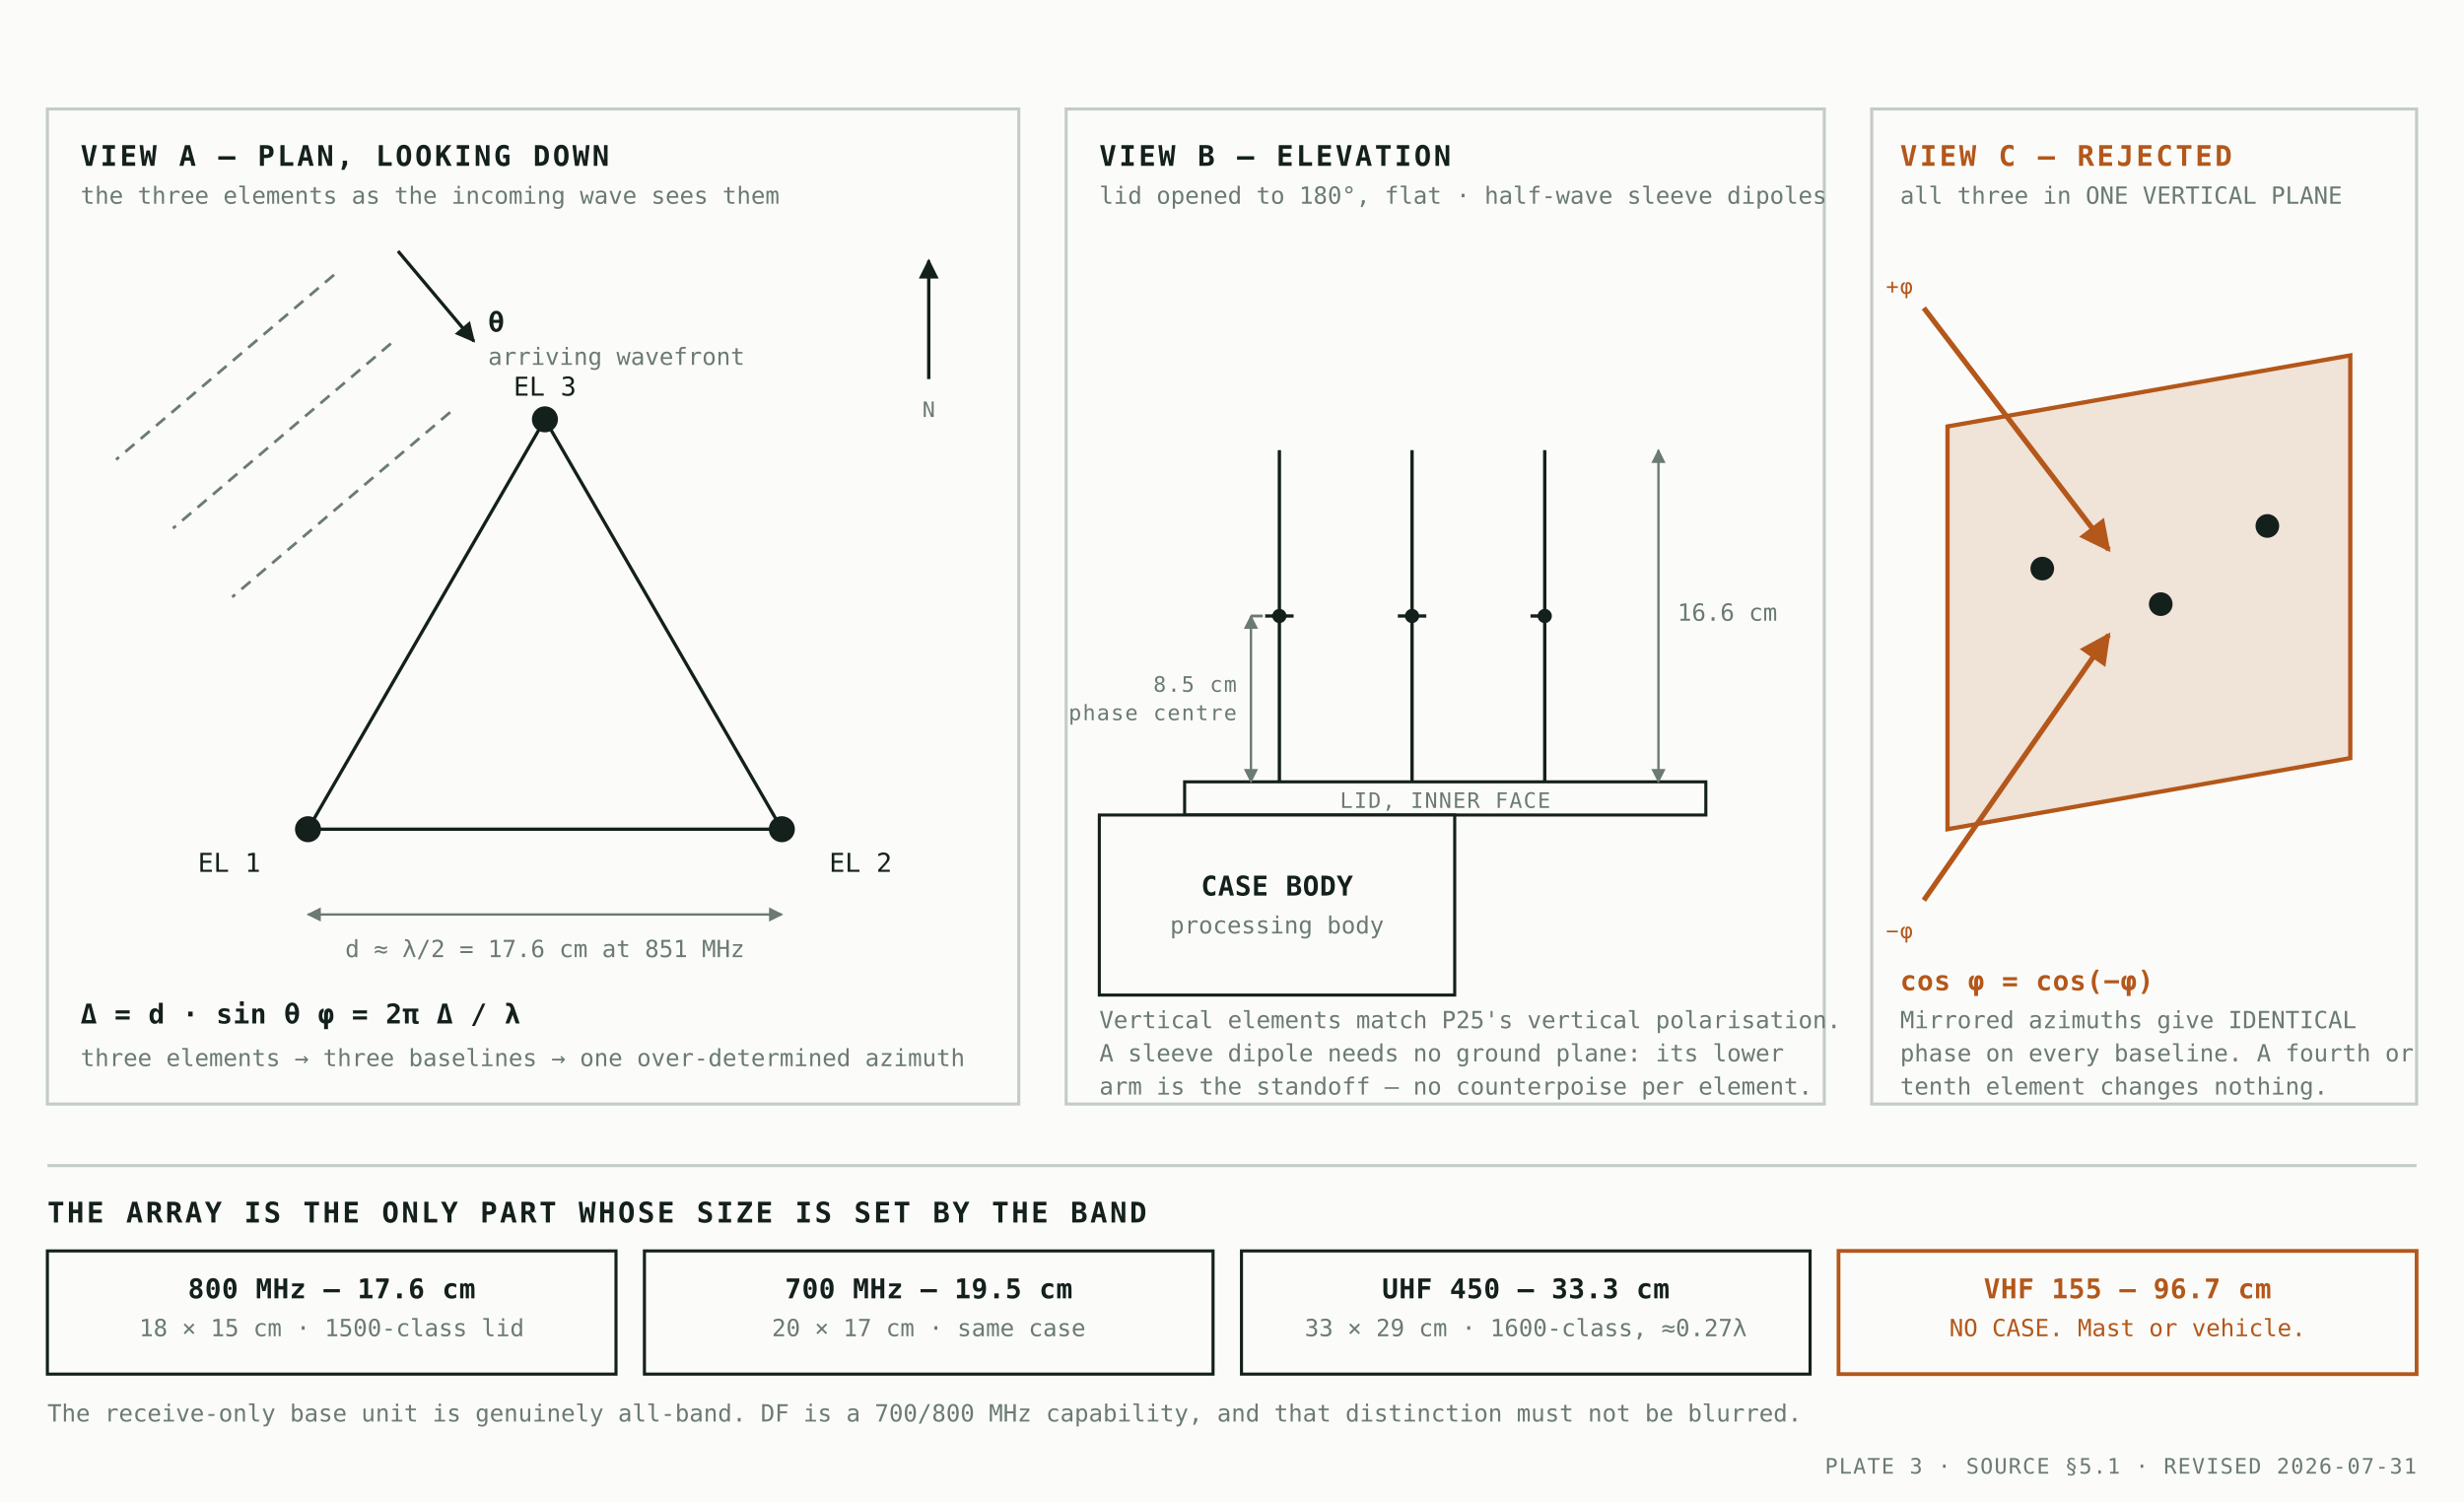
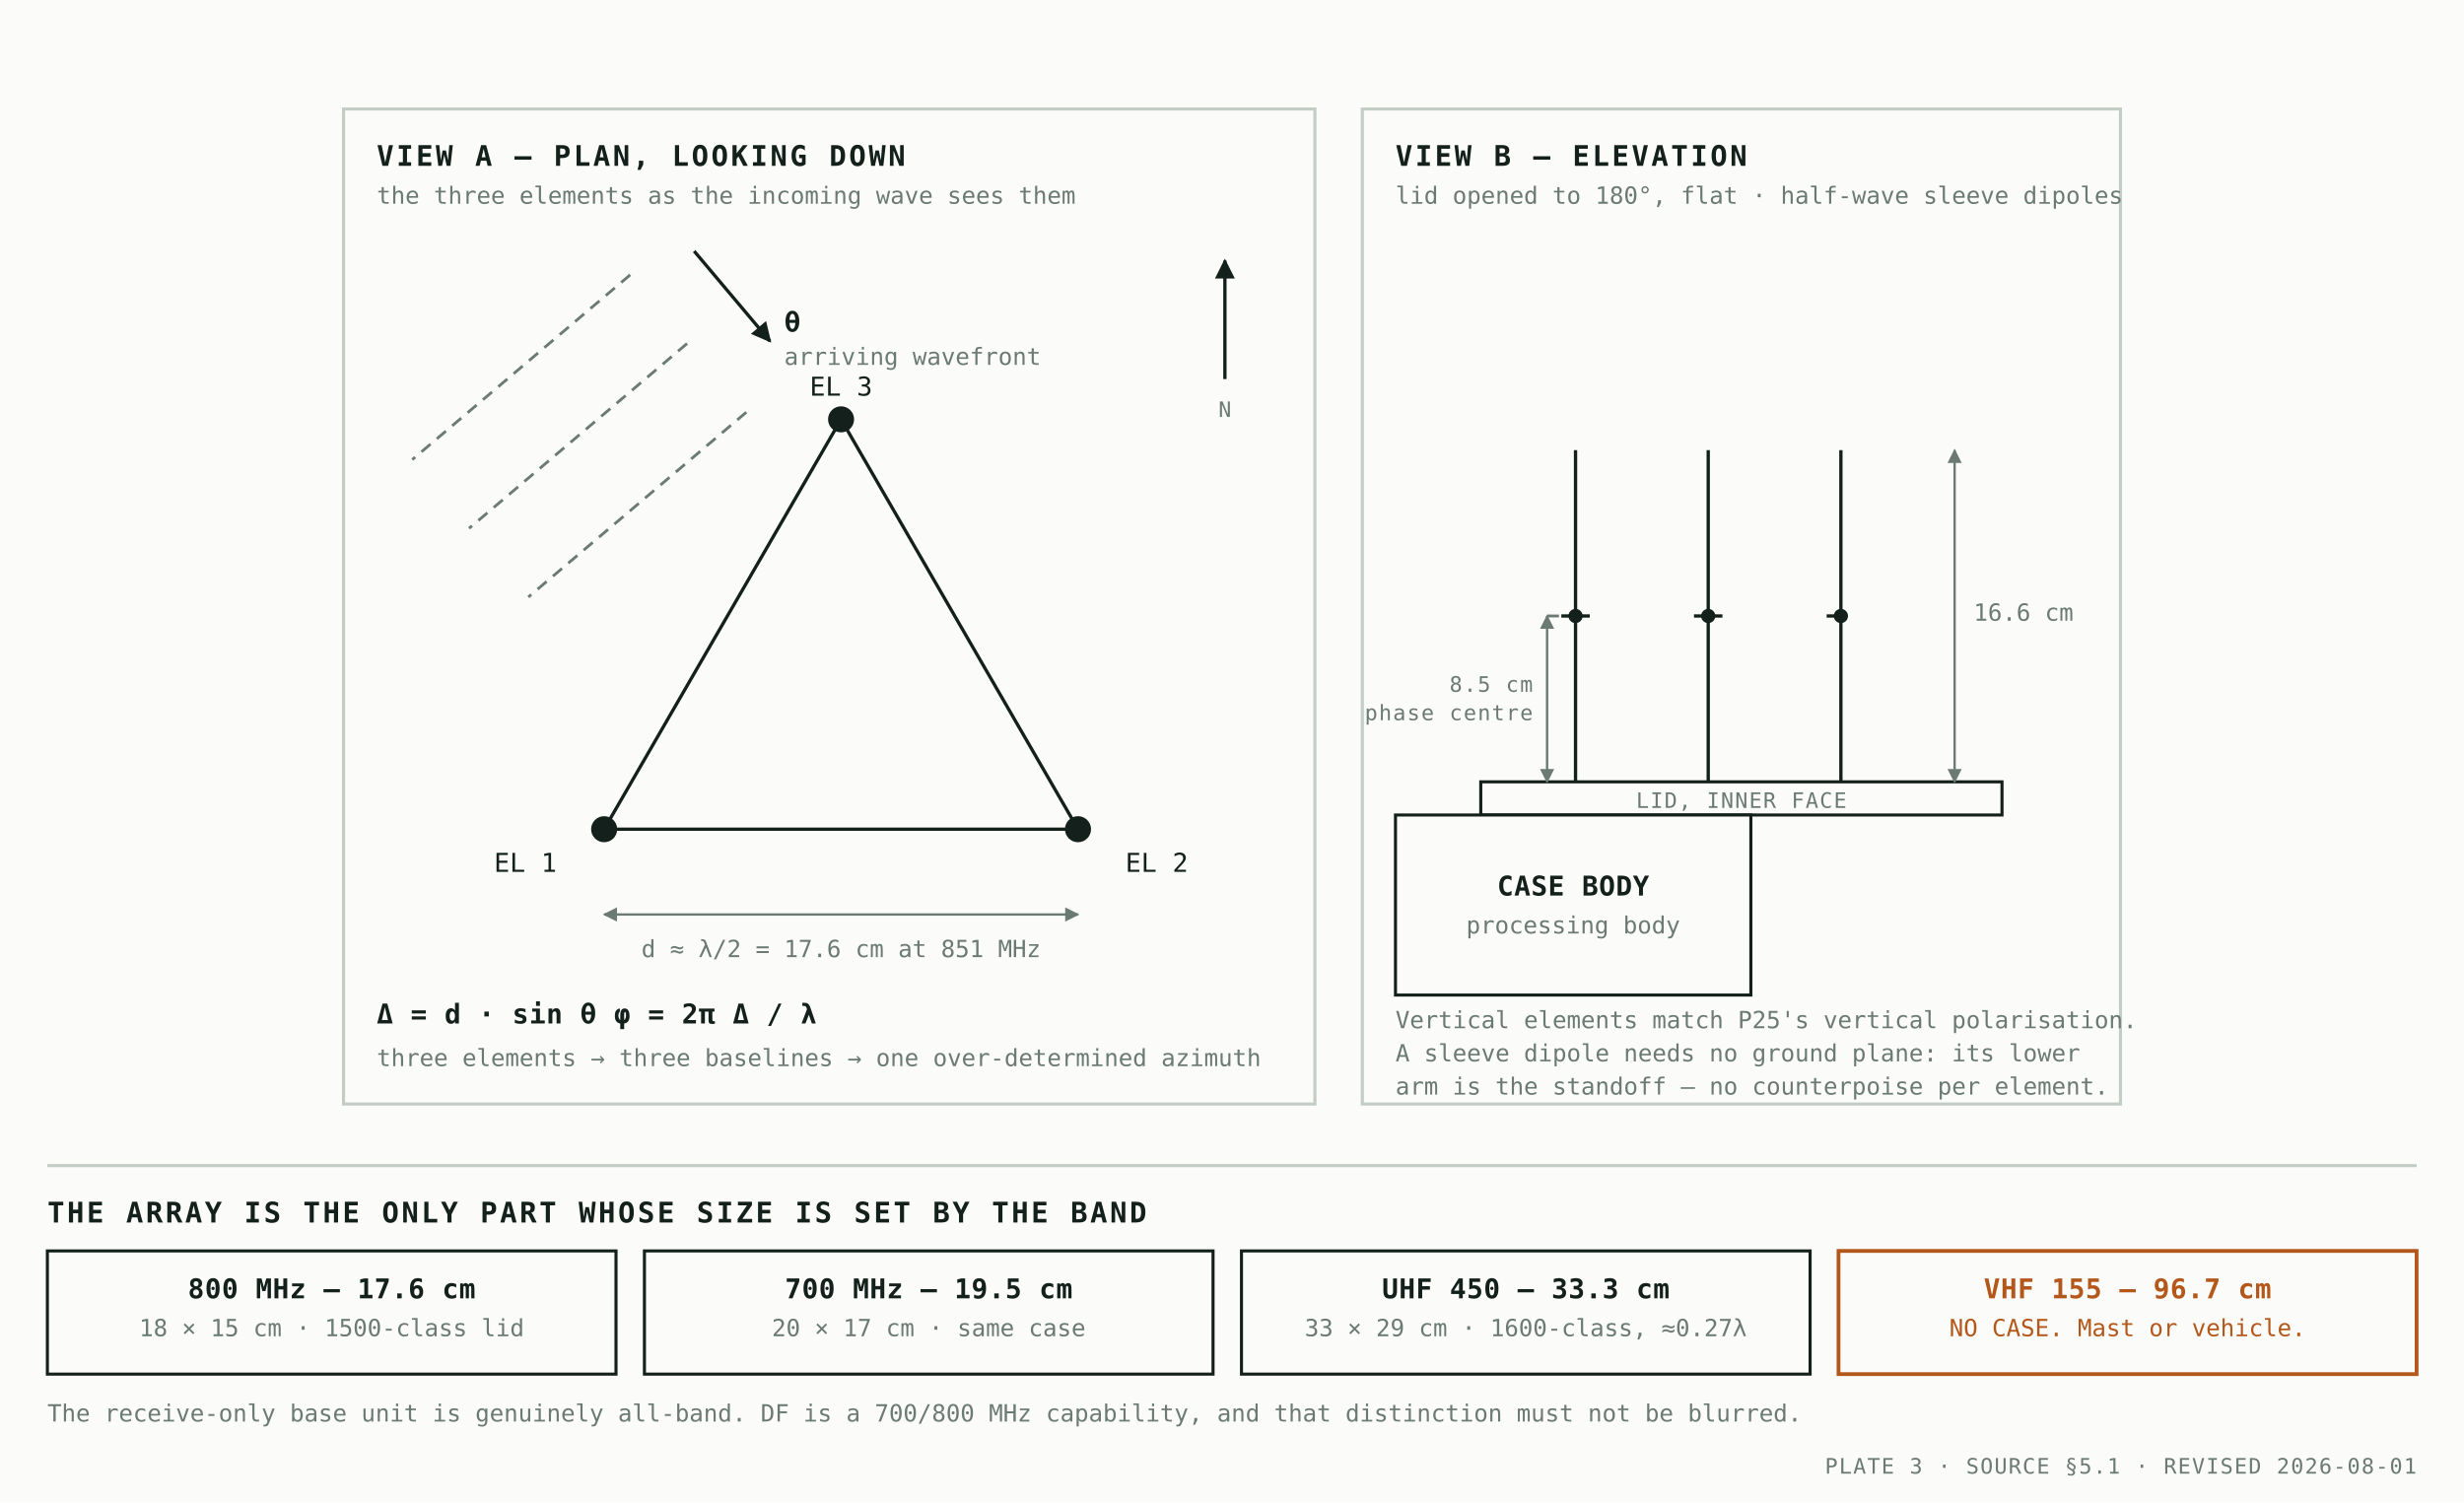
- <svg xmlns="http://www.w3.org/2000/svg" viewBox="0 0 1040 634" role="img" aria-label="Three views of the antenna array: a plan view of the horizontal triangle with an arriving wavefront, an elevation showing three dipoles on the flat-opened lid, and the rejected vertical-plane arrangement which cannot distinguish mirrored azimuths." width="1040" height="634">
+ <svg xmlns="http://www.w3.org/2000/svg" viewBox="0 0 1040 634" role="img" aria-label="Two views of the antenna array: a plan view of the horizontal triangle with an arriving wavefront, and an elevation showing three dipoles standing on the flat-opened lid." width="1040" height="634">
  <rect x="0" y="0" width="1040" height="634" fill="#FBFCFA" />
  <defs>
    <marker id="p3-ink" viewBox="0 0 10 10" refX="9" refY="5" markerWidth="6" markerHeight="6" orient="auto-start-reverse">
      <path d="M0 0 L10 5 L0 10 z" fill="#14201C" />
    </marker>
    <marker id="p3-dim" viewBox="0 0 10 10" refX="9" refY="5" markerWidth="6" markerHeight="6" orient="auto-start-reverse">
      <path d="M0 0 L10 5 L0 10 z" fill="#6B7A73" />
    </marker>
    <marker id="p3-ul" viewBox="0 0 10 10" refX="9" refY="5" markerWidth="6" markerHeight="6" orient="auto-start-reverse">
      <path d="M0 0 L10 5 L0 10 z" fill="#B4571A" />
    </marker>
  </defs>
-   <rect x="20" y="46" width="410" height="420" fill="none" stroke="#C3CCC5" stroke-width="1.3" />
-   <text x="34" y="70" font-family="Consolas, 'DejaVu Sans Mono', 'Courier New', monospace" fill="#14201C" font-size="12px" font-weight="700" letter-spacing=".09em">VIEW A — PLAN, LOOKING DOWN</text>
-   <text x="34" y="86" font-family="Consolas, 'DejaVu Sans Mono', 'Courier New', monospace" fill="#6B7A73" font-size="10px">the three elements as the incoming wave sees them</text>
-   <path d="M141 116 L49 194" fill="none" stroke="#6B7A73" stroke-width="1.2" stroke-dasharray="5 3.5" />
-   <path d="M165 145 L73 223" fill="none" stroke="#6B7A73" stroke-width="1.2" stroke-dasharray="5 3.5" />
-   <path d="M190 174 L98 252" fill="none" stroke="#6B7A73" stroke-width="1.2" stroke-dasharray="5 3.5" />
-   <path d="M168 106 L200 144" marker-end="url(#p3-ink)" fill="none" stroke="#14201C" stroke-width="1.4" />
-   <text x="206" y="140" font-family="Consolas, 'DejaVu Sans Mono', 'Courier New', monospace" fill="#14201C" font-size="11.5px" font-weight="600" letter-spacing=".02em">θ</text>
-   <text x="206" y="154" font-family="Consolas, 'DejaVu Sans Mono', 'Courier New', monospace" fill="#6B7A73" font-size="10px">arriving wavefront</text>
-   <path d="M130 350 L330 350 L230 177 Z" fill="none" stroke="#14201C" stroke-width="1.4" />
-   <circle cx="130" cy="350" r="5.5" fill="#14201C" />
-   <circle cx="330" cy="350" r="5.5" fill="#14201C" />
-   <circle cx="230" cy="177" r="5.5" fill="#14201C" />
-   <text x="110" y="368" text-anchor="end" font-family="Consolas, 'DejaVu Sans Mono', 'Courier New', monospace" fill="#14201C" font-size="11px">EL 1</text>
-   <text x="350" y="368" font-family="Consolas, 'DejaVu Sans Mono', 'Courier New', monospace" fill="#14201C" font-size="11px">EL 2</text>
-   <text x="230" y="167" text-anchor="middle" font-family="Consolas, 'DejaVu Sans Mono', 'Courier New', monospace" fill="#14201C" font-size="11px">EL 3</text>
-   <path d="M130 386 L330 386" marker-start="url(#p3-dim)" marker-end="url(#p3-dim)" fill="none" stroke="#6B7A73" stroke-width="1" />
-   <text x="230" y="404" text-anchor="middle" font-family="Consolas, 'DejaVu Sans Mono', 'Courier New', monospace" fill="#6B7A73" font-size="10px">d ≈ λ/2 = 17.6 cm at 851 MHz</text>
-   <text x="34" y="432" font-family="Consolas, 'DejaVu Sans Mono', 'Courier New', monospace" fill="#14201C" font-size="11.5px" font-weight="600" letter-spacing=".02em">Δ = d · sin θ        φ = 2π Δ / λ</text>
-   <text x="34" y="450" font-family="Consolas, 'DejaVu Sans Mono', 'Courier New', monospace" fill="#6B7A73" font-size="10px">three elements → three baselines → one over-determined azimuth</text>
-   <path d="M392 160 L392 110" marker-end="url(#p3-ink)" fill="none" stroke="#14201C" stroke-width="1.4" />
-   <text x="392" y="176" text-anchor="middle" font-family="Consolas, 'DejaVu Sans Mono', 'Courier New', monospace" fill="#6B7A73" font-size="9px" letter-spacing=".06em">N</text>
-   <rect x="450" y="46" width="320" height="420" fill="none" stroke="#C3CCC5" stroke-width="1.3" />
-   <text x="464" y="70" font-family="Consolas, 'DejaVu Sans Mono', 'Courier New', monospace" fill="#14201C" font-size="12px" font-weight="700" letter-spacing=".09em">VIEW B — ELEVATION</text>
-   <text x="464" y="86" font-family="Consolas, 'DejaVu Sans Mono', 'Courier New', monospace" fill="#6B7A73" font-size="10px">lid opened to 180°, flat · half-wave sleeve dipoles</text>
-   <path d="M540 330 L540 190 M596 330 L596 190 M652 330 L652 190" fill="none" stroke="#14201C" stroke-width="1.4" />
-   <path d="M534 260 L546 260 M590 260 L602 260 M646 260 L652 260" fill="none" stroke="#14201C" stroke-width="1.4" />
-   <circle cx="540" cy="260" r="3" fill="#14201C" />
-   <circle cx="596" cy="260" r="3" fill="#14201C" />
-   <circle cx="652" cy="260" r="3" fill="#14201C" />
-   <rect x="500" y="330" width="220" height="14" fill="#FBFCFA" stroke="#14201C" stroke-width="1.3" />
-   <text x="610" y="341" text-anchor="middle" font-family="Consolas, 'DejaVu Sans Mono', 'Courier New', monospace" fill="#6B7A73" font-size="9px" letter-spacing=".06em">LID, INNER FACE</text>
-   <rect x="464" y="344" width="150" height="76" fill="#FBFCFA" stroke="#14201C" stroke-width="1.3" />
-   <text x="539" y="378" text-anchor="middle" font-family="Consolas, 'DejaVu Sans Mono', 'Courier New', monospace" fill="#14201C" font-size="11.5px" font-weight="600" letter-spacing=".02em">CASE BODY</text>
-   <text x="539" y="394" text-anchor="middle" font-family="Consolas, 'DejaVu Sans Mono', 'Courier New', monospace" fill="#6B7A73" font-size="10px">processing body</text>
-   <path d="M700 190 L700 330" marker-start="url(#p3-dim)" marker-end="url(#p3-dim)" fill="none" stroke="#6B7A73" stroke-width="1" />
-   <text x="708" y="262" font-family="Consolas, 'DejaVu Sans Mono', 'Courier New', monospace" fill="#6B7A73" font-size="10px">16.6 cm</text>
-   <path d="M528 260 L536 260" fill="none" stroke="#6B7A73" stroke-width="1.2" stroke-dasharray="5 3.5" />
-   <path d="M528 260 L528 330" marker-start="url(#p3-dim)" marker-end="url(#p3-dim)" fill="none" stroke="#6B7A73" stroke-width="1" />
-   <text x="522" y="292" text-anchor="end" font-family="Consolas, 'DejaVu Sans Mono', 'Courier New', monospace" fill="#6B7A73" font-size="9px" letter-spacing=".06em">8.5 cm</text>
-   <text x="522" y="304" text-anchor="end" font-family="Consolas, 'DejaVu Sans Mono', 'Courier New', monospace" fill="#6B7A73" font-size="9px" letter-spacing=".06em">phase centre</text>
-   <text x="464" y="434" font-family="Consolas, 'DejaVu Sans Mono', 'Courier New', monospace" fill="#6B7A73" font-size="10px">Vertical elements match P25's vertical polarisation.</text>
-   <text x="464" y="448" font-family="Consolas, 'DejaVu Sans Mono', 'Courier New', monospace" fill="#6B7A73" font-size="10px">A sleeve dipole needs no ground plane: its lower</text>
-   <text x="464" y="462" font-family="Consolas, 'DejaVu Sans Mono', 'Courier New', monospace" fill="#6B7A73" font-size="10px">arm is the standoff — no counterpoise per element.</text>
-   <rect x="790" y="46" width="230" height="420" fill="none" stroke="#C3CCC5" stroke-width="1.3" />
-   <text x="802" y="70" font-family="Consolas, 'DejaVu Sans Mono', 'Courier New', monospace" fill="#B4571A" font-size="12px" font-weight="700" letter-spacing=".09em">VIEW C — REJECTED</text>
-   <text x="802" y="86" font-family="Consolas, 'DejaVu Sans Mono', 'Courier New', monospace" fill="#6B7A73" font-size="10px">all three in ONE VERTICAL PLANE</text>
-   <path d="M822 180 L992 150 L992 320 L822 350 Z" fill="#F0E3D8" />
-   <path d="M822 180 L992 150 L992 320 L822 350 Z" fill="none" stroke="#B4571A" stroke-width="1.8" />
-   <circle cx="862" cy="240" r="5" fill="#14201C" />
-   <circle cx="912" cy="255" r="5" fill="#14201C" />
-   <circle cx="957" cy="222" r="5" fill="#14201C" />
-   <path d="M812 130 L890 232" marker-end="url(#p3-ul)" fill="none" stroke="#B4571A" stroke-width="2.2" />
-   <path d="M812 380 L890 268" marker-end="url(#p3-ul)" fill="none" stroke="#B4571A" stroke-width="2.2" />
-   <text x="796" y="124" font-family="Consolas, 'DejaVu Sans Mono', 'Courier New', monospace" fill="#B4571A" font-size="9px" letter-spacing=".06em">+φ</text>
-   <text x="796" y="396" font-family="Consolas, 'DejaVu Sans Mono', 'Courier New', monospace" fill="#B4571A" font-size="9px" letter-spacing=".06em">−φ</text>
-   <text x="802" y="418" font-family="Consolas, 'DejaVu Sans Mono', 'Courier New', monospace" fill="#B4571A" font-size="11.5px" font-weight="600" letter-spacing=".02em">cos φ = cos(−φ)</text>
-   <text x="802" y="434" font-family="Consolas, 'DejaVu Sans Mono', 'Courier New', monospace" fill="#6B7A73" font-size="10px">Mirrored azimuths give IDENTICAL</text>
-   <text x="802" y="448" font-family="Consolas, 'DejaVu Sans Mono', 'Courier New', monospace" fill="#6B7A73" font-size="10px">phase on every baseline. A fourth or</text>
-   <text x="802" y="462" font-family="Consolas, 'DejaVu Sans Mono', 'Courier New', monospace" fill="#6B7A73" font-size="10px">tenth element changes nothing.</text>
+   <g transform="translate(125 0)">
+     <rect x="20" y="46" width="410" height="420" fill="none" stroke="#C3CCC5" stroke-width="1.3" />
+     <text x="34" y="70" font-family="Consolas, 'DejaVu Sans Mono', 'Courier New', monospace" fill="#14201C" font-size="12px" font-weight="700" letter-spacing=".09em">VIEW A — PLAN, LOOKING DOWN</text>
+     <text x="34" y="86" font-family="Consolas, 'DejaVu Sans Mono', 'Courier New', monospace" fill="#6B7A73" font-size="10px">the three elements as the incoming wave sees them</text>
+     <path d="M141 116 L49 194" fill="none" stroke="#6B7A73" stroke-width="1.2" stroke-dasharray="5 3.5" />
+     <path d="M165 145 L73 223" fill="none" stroke="#6B7A73" stroke-width="1.2" stroke-dasharray="5 3.5" />
+     <path d="M190 174 L98 252" fill="none" stroke="#6B7A73" stroke-width="1.2" stroke-dasharray="5 3.5" />
+     <path d="M168 106 L200 144" marker-end="url(#p3-ink)" fill="none" stroke="#14201C" stroke-width="1.4" />
+     <text x="206" y="140" font-family="Consolas, 'DejaVu Sans Mono', 'Courier New', monospace" fill="#14201C" font-size="11.5px" font-weight="600" letter-spacing=".02em">θ</text>
+     <text x="206" y="154" font-family="Consolas, 'DejaVu Sans Mono', 'Courier New', monospace" fill="#6B7A73" font-size="10px">arriving wavefront</text>
+     <path d="M130 350 L330 350 L230 177 Z" fill="none" stroke="#14201C" stroke-width="1.4" />
+     <circle cx="130" cy="350" r="5.5" fill="#14201C" />
+     <circle cx="330" cy="350" r="5.5" fill="#14201C" />
+     <circle cx="230" cy="177" r="5.5" fill="#14201C" />
+     <text x="110" y="368" text-anchor="end" font-family="Consolas, 'DejaVu Sans Mono', 'Courier New', monospace" fill="#14201C" font-size="11px">EL 1</text>
+     <text x="350" y="368" font-family="Consolas, 'DejaVu Sans Mono', 'Courier New', monospace" fill="#14201C" font-size="11px">EL 2</text>
+     <text x="230" y="167" text-anchor="middle" font-family="Consolas, 'DejaVu Sans Mono', 'Courier New', monospace" fill="#14201C" font-size="11px">EL 3</text>
+     <path d="M130 386 L330 386" marker-start="url(#p3-dim)" marker-end="url(#p3-dim)" fill="none" stroke="#6B7A73" stroke-width="1" />
+     <text x="230" y="404" text-anchor="middle" font-family="Consolas, 'DejaVu Sans Mono', 'Courier New', monospace" fill="#6B7A73" font-size="10px">d ≈ λ/2 = 17.6 cm at 851 MHz</text>
+     <text x="34" y="432" font-family="Consolas, 'DejaVu Sans Mono', 'Courier New', monospace" fill="#14201C" font-size="11.5px" font-weight="600" letter-spacing=".02em">Δ = d · sin θ        φ = 2π Δ / λ</text>
+     <text x="34" y="450" font-family="Consolas, 'DejaVu Sans Mono', 'Courier New', monospace" fill="#6B7A73" font-size="10px">three elements → three baselines → one over-determined azimuth</text>
+     <path d="M392 160 L392 110" marker-end="url(#p3-ink)" fill="none" stroke="#14201C" stroke-width="1.4" />
+     <text x="392" y="176" text-anchor="middle" font-family="Consolas, 'DejaVu Sans Mono', 'Courier New', monospace" fill="#6B7A73" font-size="9px" letter-spacing=".06em">N</text>
+     <rect x="450" y="46" width="320" height="420" fill="none" stroke="#C3CCC5" stroke-width="1.3" />
+     <text x="464" y="70" font-family="Consolas, 'DejaVu Sans Mono', 'Courier New', monospace" fill="#14201C" font-size="12px" font-weight="700" letter-spacing=".09em">VIEW B — ELEVATION</text>
+     <text x="464" y="86" font-family="Consolas, 'DejaVu Sans Mono', 'Courier New', monospace" fill="#6B7A73" font-size="10px">lid opened to 180°, flat · half-wave sleeve dipoles</text>
+     <path d="M540 330 L540 190 M596 330 L596 190 M652 330 L652 190" fill="none" stroke="#14201C" stroke-width="1.4" />
+     <path d="M534 260 L546 260 M590 260 L602 260 M646 260 L652 260" fill="none" stroke="#14201C" stroke-width="1.4" />
+     <circle cx="540" cy="260" r="3" fill="#14201C" />
+     <circle cx="596" cy="260" r="3" fill="#14201C" />
+     <circle cx="652" cy="260" r="3" fill="#14201C" />
+     <rect x="500" y="330" width="220" height="14" fill="#FBFCFA" stroke="#14201C" stroke-width="1.3" />
+     <text x="610" y="341" text-anchor="middle" font-family="Consolas, 'DejaVu Sans Mono', 'Courier New', monospace" fill="#6B7A73" font-size="9px" letter-spacing=".06em">LID, INNER FACE</text>
+     <rect x="464" y="344" width="150" height="76" fill="#FBFCFA" stroke="#14201C" stroke-width="1.3" />
+     <text x="539" y="378" text-anchor="middle" font-family="Consolas, 'DejaVu Sans Mono', 'Courier New', monospace" fill="#14201C" font-size="11.5px" font-weight="600" letter-spacing=".02em">CASE BODY</text>
+     <text x="539" y="394" text-anchor="middle" font-family="Consolas, 'DejaVu Sans Mono', 'Courier New', monospace" fill="#6B7A73" font-size="10px">processing body</text>
+     <path d="M700 190 L700 330" marker-start="url(#p3-dim)" marker-end="url(#p3-dim)" fill="none" stroke="#6B7A73" stroke-width="1" />
+     <text x="708" y="262" font-family="Consolas, 'DejaVu Sans Mono', 'Courier New', monospace" fill="#6B7A73" font-size="10px">16.6 cm</text>
+     <path d="M528 260 L536 260" fill="none" stroke="#6B7A73" stroke-width="1.2" stroke-dasharray="5 3.5" />
+     <path d="M528 260 L528 330" marker-start="url(#p3-dim)" marker-end="url(#p3-dim)" fill="none" stroke="#6B7A73" stroke-width="1" />
+     <text x="522" y="292" text-anchor="end" font-family="Consolas, 'DejaVu Sans Mono', 'Courier New', monospace" fill="#6B7A73" font-size="9px" letter-spacing=".06em">8.5 cm</text>
+     <text x="522" y="304" text-anchor="end" font-family="Consolas, 'DejaVu Sans Mono', 'Courier New', monospace" fill="#6B7A73" font-size="9px" letter-spacing=".06em">phase centre</text>
+     <text x="464" y="434" font-family="Consolas, 'DejaVu Sans Mono', 'Courier New', monospace" fill="#6B7A73" font-size="10px">Vertical elements match P25's vertical polarisation.</text>
+     <text x="464" y="448" font-family="Consolas, 'DejaVu Sans Mono', 'Courier New', monospace" fill="#6B7A73" font-size="10px">A sleeve dipole needs no ground plane: its lower</text>
+     <text x="464" y="462" font-family="Consolas, 'DejaVu Sans Mono', 'Courier New', monospace" fill="#6B7A73" font-size="10px">arm is the standoff — no counterpoise per element.</text>
+   </g>
  <path d="M20 492 L1020 492" fill="none" stroke="#C3CCC5" stroke-width="1.3" />
  <text x="20" y="516" font-family="Consolas, 'DejaVu Sans Mono', 'Courier New', monospace" fill="#14201C" font-size="12px" font-weight="700" letter-spacing=".09em">THE ARRAY IS THE ONLY PART WHOSE SIZE IS SET BY THE BAND</text>
  <rect x="20" y="528" width="240" height="52" fill="#FBFCFA" stroke="#14201C" stroke-width="1.3" />
  <rect x="272" y="528" width="240" height="52" fill="#FBFCFA" stroke="#14201C" stroke-width="1.3" />
  <rect x="524" y="528" width="240" height="52" fill="#FBFCFA" stroke="#14201C" stroke-width="1.3" />
  <rect x="776" y="528" width="244" height="52" fill="none" stroke="#B4571A" stroke-width="1.6" />
  <text x="140" y="548" text-anchor="middle" font-family="Consolas, 'DejaVu Sans Mono', 'Courier New', monospace" fill="#14201C" font-size="11.5px" font-weight="600" letter-spacing=".02em">800 MHz — 17.6 cm</text>
  <text x="140" y="564" text-anchor="middle" font-family="Consolas, 'DejaVu Sans Mono', 'Courier New', monospace" fill="#6B7A73" font-size="10px">18 × 15 cm · 1500-class lid</text>
  <text x="392" y="548" text-anchor="middle" font-family="Consolas, 'DejaVu Sans Mono', 'Courier New', monospace" fill="#14201C" font-size="11.5px" font-weight="600" letter-spacing=".02em">700 MHz — 19.5 cm</text>
  <text x="392" y="564" text-anchor="middle" font-family="Consolas, 'DejaVu Sans Mono', 'Courier New', monospace" fill="#6B7A73" font-size="10px">20 × 17 cm · same case</text>
  <text x="644" y="548" text-anchor="middle" font-family="Consolas, 'DejaVu Sans Mono', 'Courier New', monospace" fill="#14201C" font-size="11.5px" font-weight="600" letter-spacing=".02em">UHF 450 — 33.3 cm</text>
  <text x="644" y="564" text-anchor="middle" font-family="Consolas, 'DejaVu Sans Mono', 'Courier New', monospace" fill="#6B7A73" font-size="10px">33 × 29 cm · 1600-class, ≈0.27λ</text>
  <text x="898" y="548" text-anchor="middle" font-family="Consolas, 'DejaVu Sans Mono', 'Courier New', monospace" fill="#B4571A" font-size="11.5px" font-weight="600" letter-spacing=".02em">VHF 155 — 96.7 cm</text>
  <text x="898" y="564" text-anchor="middle" font-family="Consolas, 'DejaVu Sans Mono', 'Courier New', monospace" fill="#B4571A" font-size="10px">NO CASE. Mast or vehicle.</text>
  <text x="20" y="600" font-family="Consolas, 'DejaVu Sans Mono', 'Courier New', monospace" fill="#6B7A73" font-size="10px">The receive-only base unit is genuinely all-band. DF is a 700/800 MHz capability, and that distinction must not be blurred.</text>
-   <text x="1020" y="622" text-anchor="end" font-family="Consolas, 'DejaVu Sans Mono', 'Courier New', monospace" fill="#6B7A73" font-size="9px" letter-spacing=".06em">PLATE 3 · SOURCE §5.1 · REVISED 2026-07-31</text>
+   <text x="1020" y="622" text-anchor="end" font-family="Consolas, 'DejaVu Sans Mono', 'Courier New', monospace" fill="#6B7A73" font-size="9px" letter-spacing=".06em">PLATE 3 · SOURCE §5.1 · REVISED 2026-08-01</text>
</svg>
